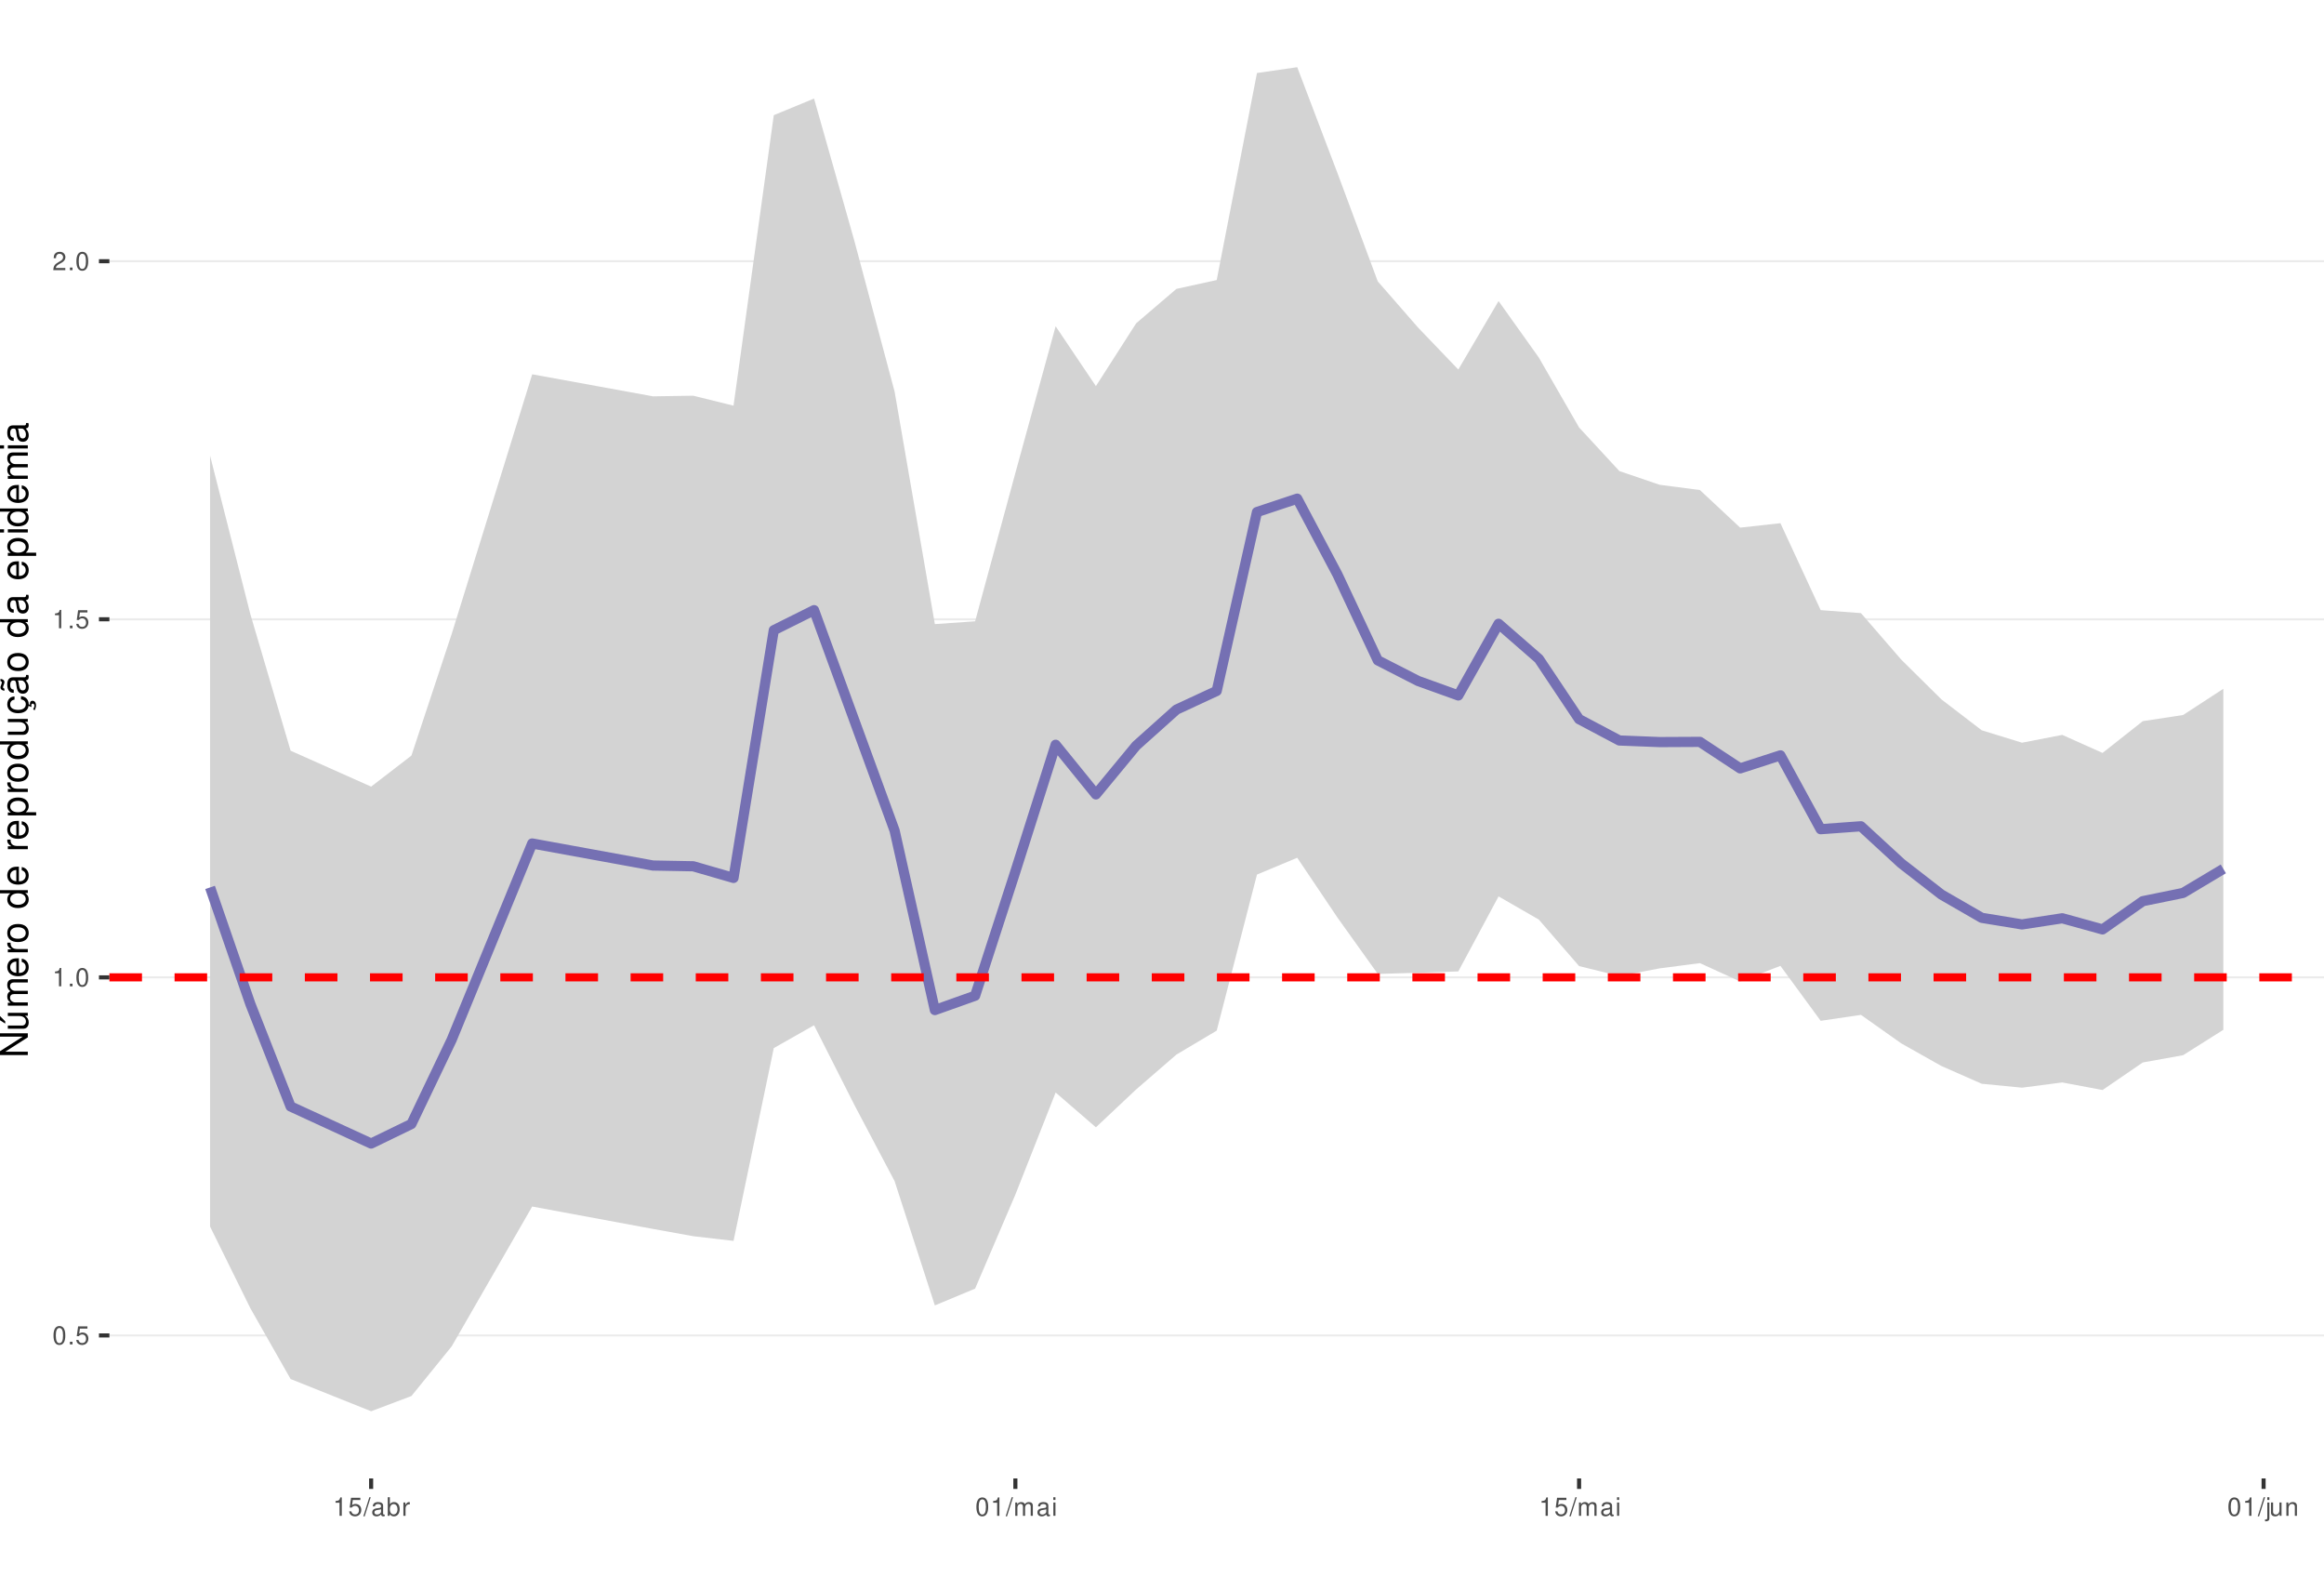
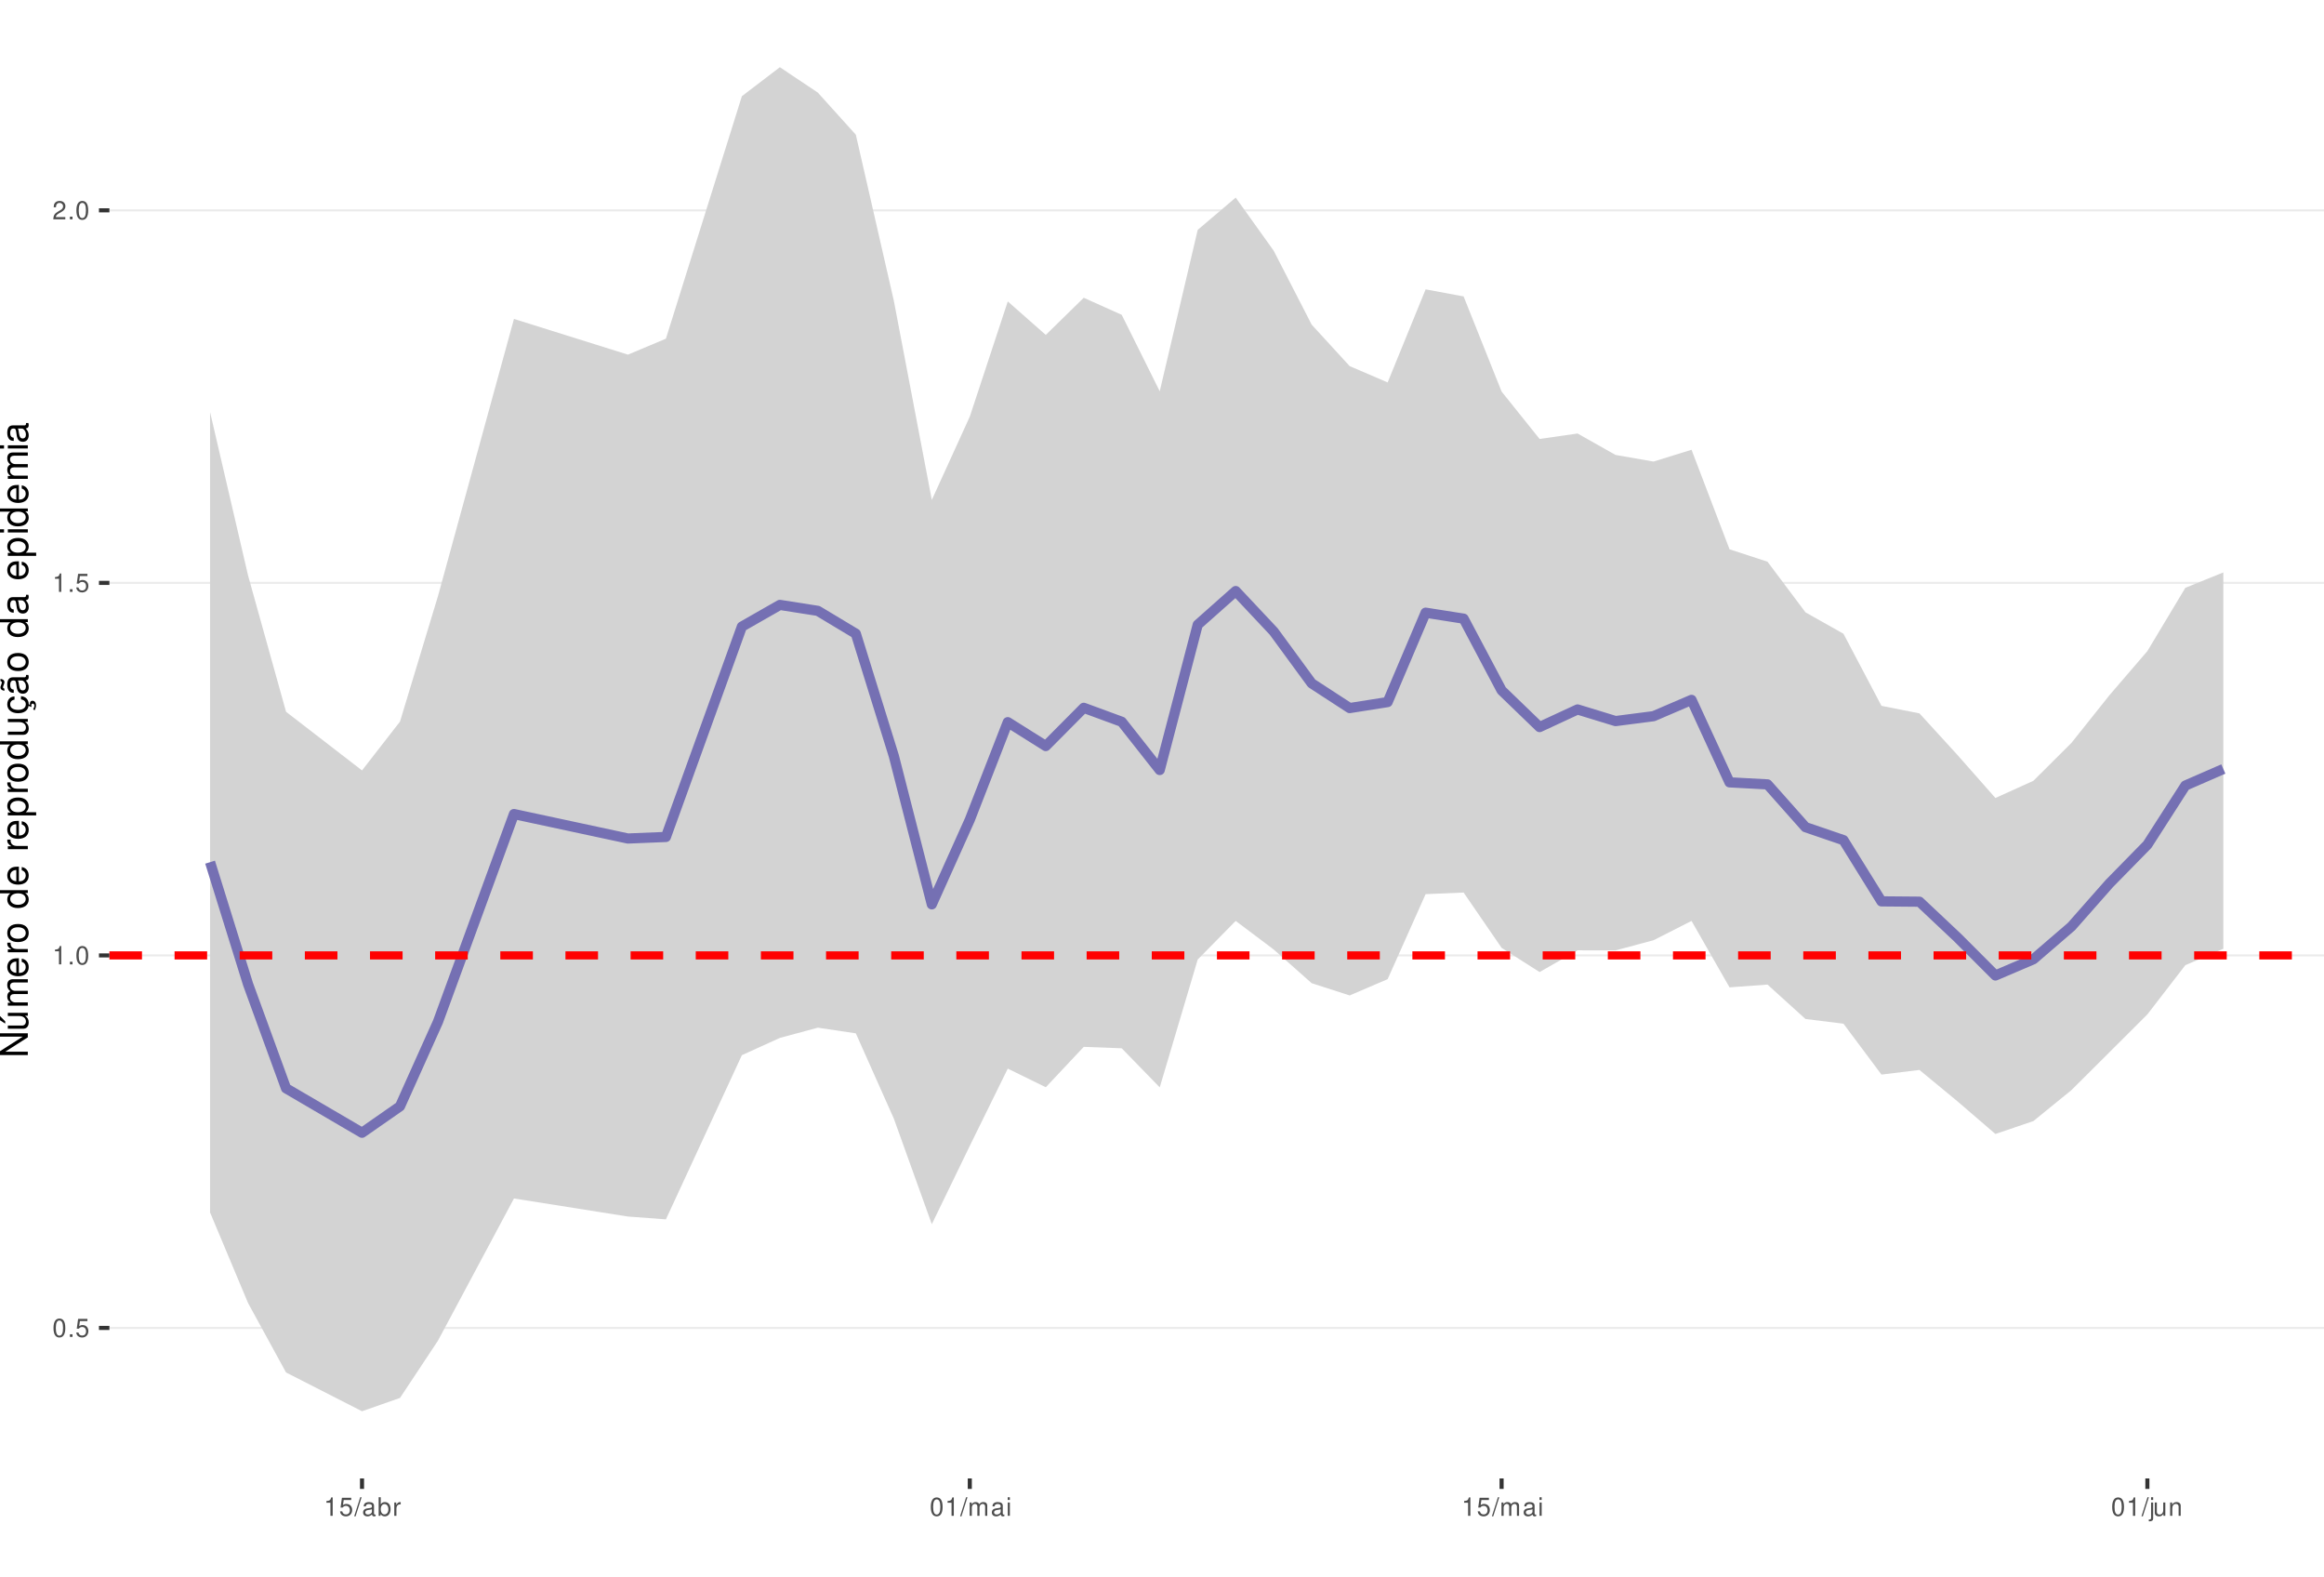
<svg xmlns="http://www.w3.org/2000/svg" xmlns:xlink="http://www.w3.org/1999/xlink" width="609pt" height="413pt" viewBox="0 0 609 413" version="1.1">
  <defs>
    <g>
      <symbol overflow="visible" id="glyph0-0">
        <path style="stroke:none;" d="" />
      </symbol>
      <symbol overflow="visible" id="glyph0-1">
        <path style="stroke:none;" d="M 1.828 -4.812 C 1.391 -4.812 0.984 -4.609 0.75 -4.281 C 0.438 -3.859 0.281 -3.219 0.281 -2.328 C 0.281 -0.703 0.812 0.156 1.828 0.156 C 2.828 0.156 3.375 -0.703 3.375 -2.297 C 3.375 -3.219 3.234 -3.844 2.922 -4.281 C 2.672 -4.625 2.281 -4.812 1.828 -4.812 Z M 1.828 -4.297 C 2.469 -4.297 2.781 -3.641 2.781 -2.344 C 2.781 -0.969 2.469 -0.328 1.812 -0.328 C 1.203 -0.328 0.891 -1 0.891 -2.328 C 0.891 -3.641 1.203 -4.297 1.828 -4.297 Z M 1.828 -4.297 " />
      </symbol>
      <symbol overflow="visible" id="glyph0-2">
        <path style="stroke:none;" d="M 1.266 -0.688 L 0.578 -0.688 L 0.578 0 L 1.266 0 Z M 1.266 -0.688 " />
      </symbol>
      <symbol overflow="visible" id="glyph0-3">
        <path style="stroke:none;" d="M 3.172 -4.719 L 0.734 -4.719 L 0.375 -2.156 L 0.922 -2.156 C 1.188 -2.469 1.422 -2.594 1.797 -2.594 C 2.422 -2.594 2.812 -2.156 2.812 -1.453 C 2.812 -0.781 2.422 -0.359 1.781 -0.359 C 1.266 -0.359 0.953 -0.625 0.812 -1.156 L 0.234 -1.156 C 0.312 -0.766 0.375 -0.578 0.516 -0.406 C 0.781 -0.047 1.266 0.156 1.797 0.156 C 2.75 0.156 3.422 -0.547 3.422 -1.531 C 3.422 -2.469 2.797 -3.109 1.891 -3.109 C 1.562 -3.109 1.297 -3.016 1.016 -2.828 L 1.203 -4.141 L 3.172 -4.141 Z M 3.172 -4.719 " />
      </symbol>
      <symbol overflow="visible" id="glyph0-4">
        <path style="stroke:none;" d="M 1.719 -3.422 L 1.719 0 L 2.312 0 L 2.312 -4.812 L 1.922 -4.812 C 1.719 -4.078 1.578 -3.969 0.672 -3.859 L 0.672 -3.422 Z M 1.719 -3.422 " />
      </symbol>
      <symbol overflow="visible" id="glyph0-5">
        <path style="stroke:none;" d="M 3.375 -0.578 L 0.891 -0.578 C 0.938 -0.984 1.156 -1.234 1.734 -1.578 L 2.406 -1.953 C 3.062 -2.328 3.406 -2.812 3.406 -3.406 C 3.406 -3.812 3.234 -4.188 2.969 -4.438 C 2.688 -4.688 2.344 -4.812 1.891 -4.812 C 1.297 -4.812 0.844 -4.594 0.578 -4.188 C 0.422 -3.938 0.344 -3.641 0.328 -3.141 L 0.922 -3.141 C 0.938 -3.469 0.984 -3.672 1.062 -3.828 C 1.219 -4.125 1.516 -4.297 1.875 -4.297 C 2.406 -4.297 2.797 -3.906 2.797 -3.391 C 2.797 -3.016 2.578 -2.672 2.156 -2.438 L 1.547 -2.078 C 0.562 -1.516 0.281 -1.062 0.219 0 L 3.375 0 Z M 3.375 -0.578 " />
      </symbol>
      <symbol overflow="visible" id="glyph0-6">
        <path style="stroke:none;" d="M 1.531 -4.859 L -0.047 0.141 L 0.312 0.141 L 1.891 -4.859 Z M 1.531 -4.859 " />
      </symbol>
      <symbol overflow="visible" id="glyph0-7">
        <path style="stroke:none;" d="M 3.562 -0.328 C 3.5 -0.312 3.469 -0.312 3.438 -0.312 C 3.25 -0.312 3.141 -0.406 3.141 -0.578 L 3.141 -2.641 C 3.141 -3.25 2.688 -3.594 1.828 -3.594 C 1.312 -3.594 0.906 -3.438 0.672 -3.188 C 0.516 -3 0.453 -2.797 0.438 -2.453 L 0.984 -2.453 C 1.031 -2.875 1.297 -3.078 1.812 -3.078 C 2.312 -3.078 2.594 -2.891 2.594 -2.562 L 2.594 -2.406 C 2.578 -2.172 2.469 -2.078 2.016 -2.031 C 1.219 -1.922 1.109 -1.891 0.891 -1.812 C 0.484 -1.641 0.281 -1.328 0.281 -0.875 C 0.281 -0.25 0.719 0.156 1.422 0.156 C 1.859 0.156 2.219 0 2.609 -0.359 C 2.656 0 2.828 0.156 3.188 0.156 C 3.297 0.156 3.375 0.141 3.562 0.094 Z M 2.594 -1.094 C 2.594 -0.906 2.531 -0.797 2.375 -0.641 C 2.141 -0.438 1.875 -0.328 1.547 -0.328 C 1.109 -0.328 0.859 -0.547 0.859 -0.891 C 0.859 -1.266 1.094 -1.438 1.703 -1.531 C 2.297 -1.609 2.406 -1.641 2.594 -1.719 Z M 2.594 -1.094 " />
      </symbol>
      <symbol overflow="visible" id="glyph0-8">
        <path style="stroke:none;" d="M 0.359 -4.859 L 0.359 0 L 0.859 0 L 0.859 -0.453 C 1.125 -0.047 1.484 0.156 1.969 0.156 C 2.875 0.156 3.484 -0.594 3.484 -1.75 C 3.484 -2.891 2.922 -3.594 1.984 -3.594 C 1.516 -3.594 1.172 -3.406 0.906 -3.016 L 0.906 -4.859 Z M 1.891 -3.062 C 2.5 -3.062 2.906 -2.531 2.906 -1.703 C 2.906 -0.906 2.484 -0.359 1.891 -0.359 C 1.297 -0.359 0.906 -0.906 0.906 -1.719 C 0.906 -2.531 1.297 -3.062 1.891 -3.062 Z M 1.891 -3.062 " />
      </symbol>
      <symbol overflow="visible" id="glyph0-9">
        <path style="stroke:none;" d="M 0.453 -3.484 L 0.453 0 L 1.016 0 L 1.016 -1.812 C 1.031 -2.656 1.375 -3.016 2.141 -3 L 2.141 -3.562 C 2.047 -3.578 1.984 -3.594 1.922 -3.594 C 1.562 -3.594 1.297 -3.375 0.969 -2.859 L 0.969 -3.484 Z M 0.453 -3.484 " />
      </symbol>
      <symbol overflow="visible" id="glyph0-10">
        <path style="stroke:none;" d="M 0.469 -3.484 L 0.469 0 L 1.031 0 L 1.031 -2.188 C 1.031 -2.703 1.391 -3.109 1.844 -3.109 C 2.25 -3.109 2.484 -2.844 2.484 -2.406 L 2.484 0 L 3.047 0 L 3.047 -2.188 C 3.047 -2.703 3.422 -3.109 3.875 -3.109 C 4.266 -3.109 4.516 -2.844 4.516 -2.406 L 4.516 0 L 5.078 0 L 5.078 -2.609 C 5.078 -3.234 4.719 -3.594 4.062 -3.594 C 3.594 -3.594 3.312 -3.453 2.984 -3.062 C 2.781 -3.422 2.5 -3.594 2.047 -3.594 C 1.578 -3.594 1.266 -3.422 0.984 -3 L 0.984 -3.484 Z M 0.469 -3.484 " />
      </symbol>
      <symbol overflow="visible" id="glyph0-11">
        <path style="stroke:none;" d="M 1 -3.484 L 0.453 -3.484 L 0.453 0 L 1 0 Z M 1 -4.859 L 0.438 -4.859 L 0.438 -4.156 L 1 -4.156 Z M 1 -4.859 " />
      </symbol>
      <symbol overflow="visible" id="glyph0-12">
        <path style="stroke:none;" d="M 0.469 -3.484 L 0.469 0.5 C 0.469 0.859 0.359 0.969 0.016 0.969 C -0.031 0.969 -0.047 0.969 -0.125 0.953 L -0.125 1.438 C -0.047 1.438 -0.016 1.453 0.062 1.453 C 0.688 1.453 1.016 1.203 1.016 0.719 L 1.016 -3.484 Z M 1.016 -4.859 L 0.469 -4.859 L 0.469 -4.156 L 1.016 -4.156 Z M 1.016 -4.859 " />
      </symbol>
      <symbol overflow="visible" id="glyph0-13">
        <path style="stroke:none;" d="M 3.203 0 L 3.203 -3.484 L 2.656 -3.484 L 2.656 -1.516 C 2.656 -0.797 2.281 -0.328 1.703 -0.328 C 1.266 -0.328 0.984 -0.594 0.984 -1.016 L 0.984 -3.484 L 0.438 -3.484 L 0.438 -0.797 C 0.438 -0.219 0.859 0.156 1.547 0.156 C 2.062 0.156 2.391 -0.031 2.703 -0.484 L 2.703 0 Z M 3.203 0 " />
      </symbol>
      <symbol overflow="visible" id="glyph0-14">
        <path style="stroke:none;" d="M 0.469 -3.484 L 0.469 0 L 1.031 0 L 1.031 -1.922 C 1.031 -2.641 1.391 -3.109 1.969 -3.109 C 2.406 -3.109 2.688 -2.828 2.688 -2.422 L 2.688 0 L 3.234 0 L 3.234 -2.641 C 3.234 -3.219 2.812 -3.594 2.141 -3.594 C 1.625 -3.594 1.281 -3.391 0.984 -2.906 L 0.984 -3.484 Z M 0.469 -3.484 " />
      </symbol>
      <symbol overflow="visible" id="glyph1-0">
        <path style="stroke:none;" d="" />
      </symbol>
      <symbol overflow="visible" id="glyph1-1">
        <path style="stroke:none;" d="M -7.297 -6.453 L -7.297 -5.578 L -1.328 -5.578 L -7.297 -1.766 L -7.297 -0.766 L 0 -0.766 L 0 -1.641 L -5.906 -1.641 L 0 -5.406 L 0 -6.453 Z M -7.297 -6.453 " />
      </symbol>
      <symbol overflow="visible" id="glyph1-2">
        <path style="stroke:none;" d="M 0 -4.812 L -5.234 -4.812 L -5.234 -3.984 L -2.266 -3.984 C -1.203 -3.984 -0.5 -3.438 -0.5 -2.562 C -0.5 -1.906 -0.906 -1.484 -1.531 -1.484 L -5.234 -1.484 L -5.234 -0.656 L -1.203 -0.656 C -0.328 -0.656 0.234 -1.297 0.234 -2.312 C 0.234 -3.094 -0.047 -3.578 -0.734 -4.062 L 0 -4.062 Z M -7.406 -2.953 L -5.922 -2 L -5.922 -2.594 L -7.406 -4.094 Z M -7.406 -2.953 " />
      </symbol>
      <symbol overflow="visible" id="glyph1-3">
        <path style="stroke:none;" d="M -5.234 -0.703 L 0 -0.703 L 0 -1.547 L -3.297 -1.547 C -4.047 -1.547 -4.656 -2.094 -4.656 -2.766 C -4.656 -3.391 -4.281 -3.734 -3.609 -3.734 L 0 -3.734 L 0 -4.578 L -3.297 -4.578 C -4.047 -4.578 -4.656 -5.125 -4.656 -5.812 C -4.656 -6.422 -4.266 -6.781 -3.609 -6.781 L 0 -6.781 L 0 -7.625 L -3.938 -7.625 C -4.875 -7.625 -5.391 -7.078 -5.391 -6.094 C -5.391 -5.406 -5.188 -4.984 -4.594 -4.484 C -5.156 -4.188 -5.391 -3.766 -5.391 -3.078 C -5.391 -2.375 -5.125 -1.906 -4.5 -1.469 L -5.234 -1.469 Z M -5.234 -0.703 " />
      </symbol>
      <symbol overflow="visible" id="glyph1-4">
        <path style="stroke:none;" d="M -2.344 -5.125 C -3.141 -5.125 -3.625 -5.062 -4.016 -4.922 C -4.875 -4.578 -5.391 -3.781 -5.391 -2.797 C -5.391 -1.344 -4.281 -0.406 -2.547 -0.406 C -0.812 -0.406 0.234 -1.297 0.234 -2.781 C 0.234 -3.984 -0.453 -4.812 -1.594 -5.016 L -1.594 -4.188 C -0.906 -3.953 -0.547 -3.484 -0.547 -2.812 C -0.547 -2.281 -0.781 -1.828 -1.219 -1.547 C -1.516 -1.344 -1.812 -1.281 -2.344 -1.266 Z M -3.016 -1.297 C -3.984 -1.359 -4.625 -1.953 -4.625 -2.797 C -4.625 -3.641 -3.953 -4.234 -3.016 -4.234 Z M -3.016 -1.297 " />
      </symbol>
      <symbol overflow="visible" id="glyph1-5">
        <path style="stroke:none;" d="M -5.234 -0.688 L 0 -0.688 L 0 -1.531 L -2.719 -1.531 C -3.984 -1.547 -4.547 -2.062 -4.516 -3.203 L -5.359 -3.203 C -5.375 -3.062 -5.391 -2.984 -5.391 -2.891 C -5.391 -2.344 -5.062 -1.938 -4.297 -1.453 L -5.234 -1.453 Z M -5.234 -0.688 " />
      </symbol>
      <symbol overflow="visible" id="glyph1-6">
        <path style="stroke:none;" d="M -5.391 -2.719 C -5.391 -1.234 -4.344 -0.359 -2.578 -0.359 C -0.812 -0.359 0.234 -1.234 0.234 -2.734 C 0.234 -4.203 -0.812 -5.094 -2.547 -5.094 C -4.359 -5.094 -5.391 -4.234 -5.391 -2.719 Z M -4.625 -2.734 C -4.625 -3.672 -3.844 -4.234 -2.547 -4.234 C -1.312 -4.234 -0.547 -3.656 -0.547 -2.734 C -0.547 -1.797 -1.312 -1.234 -2.578 -1.234 C -3.844 -1.234 -4.625 -1.797 -4.625 -2.734 Z M -4.625 -2.734 " />
      </symbol>
      <symbol overflow="visible" id="glyph1-7">
        <path style="stroke:none;" d="" />
      </symbol>
      <symbol overflow="visible" id="glyph1-8">
        <path style="stroke:none;" d="M -7.297 -4.953 L -7.297 -4.125 L -4.578 -4.125 C -5.109 -3.766 -5.391 -3.203 -5.391 -2.516 C -5.391 -1.156 -4.297 -0.266 -2.625 -0.266 C -0.859 -0.266 0.234 -1.125 0.234 -2.547 C 0.234 -3.266 -0.047 -3.766 -0.688 -4.203 L 0 -4.203 L 0 -4.953 Z M -4.609 -2.656 C -4.609 -3.547 -3.812 -4.125 -2.562 -4.125 C -1.344 -4.125 -0.547 -3.547 -0.547 -2.656 C -0.547 -1.734 -1.359 -1.125 -2.578 -1.125 C -3.797 -1.125 -4.609 -1.734 -4.609 -2.656 Z M -4.609 -2.656 " />
      </symbol>
      <symbol overflow="visible" id="glyph1-9">
        <path style="stroke:none;" d="M 2.188 -0.547 L 2.188 -1.375 L -0.547 -1.375 C -0.016 -1.812 0.234 -2.312 0.234 -2.984 C 0.234 -4.344 -0.859 -5.234 -2.531 -5.234 C -4.297 -5.234 -5.391 -4.375 -5.391 -2.984 C -5.391 -2.266 -5.062 -1.703 -4.453 -1.312 L -5.234 -1.312 L -5.234 -0.547 Z M -4.609 -2.844 C -4.609 -3.766 -3.797 -4.359 -2.547 -4.359 C -1.359 -4.359 -0.547 -3.75 -0.547 -2.844 C -0.547 -1.953 -1.344 -1.375 -2.578 -1.375 C -3.812 -1.375 -4.609 -1.953 -4.609 -2.844 Z M -4.609 -2.844 " />
      </symbol>
      <symbol overflow="visible" id="glyph1-10">
        <path style="stroke:none;" d="M 0 -4.812 L -5.234 -4.812 L -5.234 -3.984 L -2.266 -3.984 C -1.203 -3.984 -0.5 -3.438 -0.5 -2.562 C -0.5 -1.906 -0.906 -1.484 -1.531 -1.484 L -5.234 -1.484 L -5.234 -0.656 L -1.203 -0.656 C -0.328 -0.656 0.234 -1.297 0.234 -2.312 C 0.234 -3.094 -0.047 -3.578 -0.734 -4.062 L 0 -4.062 Z M 0 -4.812 " />
      </symbol>
      <symbol overflow="visible" id="glyph1-11">
        <path style="stroke:none;" d="M 0.234 -2.641 C 0.234 -3.875 -0.547 -4.703 -1.797 -4.766 L -1.797 -3.938 C -0.953 -3.797 -0.531 -3.359 -0.531 -2.656 C -0.531 -1.734 -1.281 -1.188 -2.516 -1.188 C -3.844 -1.188 -4.625 -1.719 -4.625 -2.625 C -4.625 -3.328 -4.203 -3.766 -3.484 -3.875 L -3.484 -4.703 C -3.984 -4.672 -4.312 -4.562 -4.609 -4.359 C -5.094 -4 -5.391 -3.375 -5.391 -2.641 C -5.391 -1.219 -4.266 -0.312 -2.531 -0.312 C -1.469 -0.312 -0.625 -0.672 -0.156 -1.312 C 0.047 -1.594 0.125 -1.812 0.203 -2.25 L 0.922 -1.938 L 0.984 -2.062 C 0.938 -2.188 0.906 -2.25 0.906 -2.375 C 0.906 -2.656 1.047 -2.828 1.281 -2.828 C 1.547 -2.828 1.734 -2.594 1.734 -2.297 C 1.734 -2.031 1.672 -1.844 1.438 -1.406 L 1.406 -1.312 L 1.812 -1.094 C 2.078 -1.75 2.141 -1.953 2.141 -2.344 C 2.141 -3.109 1.781 -3.578 1.203 -3.578 C 0.781 -3.578 0.547 -3.297 0.547 -2.797 C 0.547 -2.703 0.547 -2.641 0.562 -2.516 Z M 0.234 -2.641 " />
      </symbol>
      <symbol overflow="visible" id="glyph1-12">
        <path style="stroke:none;" d="M -0.484 -5.344 C -0.469 -5.266 -0.469 -5.219 -0.469 -5.172 C -0.469 -4.875 -0.625 -4.719 -0.875 -4.719 L -3.953 -4.719 C -4.891 -4.719 -5.391 -4.047 -5.391 -2.75 C -5.391 -1.984 -5.172 -1.375 -4.781 -1.016 C -4.516 -0.766 -4.203 -0.672 -3.688 -0.656 L -3.688 -1.484 C -4.328 -1.562 -4.625 -1.938 -4.625 -2.719 C -4.625 -3.484 -4.344 -3.891 -3.844 -3.891 L -3.625 -3.891 C -3.266 -3.875 -3.125 -3.703 -3.047 -3.016 C -2.891 -1.844 -2.844 -1.656 -2.719 -1.344 C -2.453 -0.734 -2 -0.422 -1.312 -0.422 C -0.375 -0.422 0.234 -1.078 0.234 -2.141 C 0.234 -2.797 0 -3.328 -0.547 -3.922 C 0 -3.984 0.234 -4.234 0.234 -4.781 C 0.234 -4.953 0.203 -5.062 0.141 -5.344 Z M -1.656 -3.891 C -1.375 -3.891 -1.203 -3.812 -0.969 -3.562 C -0.656 -3.219 -0.5 -2.812 -0.5 -2.312 C -0.5 -1.672 -0.812 -1.297 -1.344 -1.297 C -1.891 -1.297 -2.172 -1.656 -2.297 -2.547 C -2.422 -3.438 -2.453 -3.609 -2.594 -3.891 Z M -7.172 -3.75 C -6.922 -3.672 -6.812 -3.547 -6.812 -3.375 C -6.812 -3.25 -6.875 -2.984 -6.984 -2.734 C -7.156 -2.312 -7.172 -2.25 -7.172 -2.047 C -7.172 -1.594 -6.797 -1.297 -6.141 -1.188 L -6.141 -1.766 C -6.375 -1.812 -6.5 -1.938 -6.5 -2.094 C -6.5 -2.203 -6.469 -2.344 -6.375 -2.578 C -6.156 -3.156 -6.125 -3.234 -6.125 -3.438 C -6.125 -3.922 -6.484 -4.219 -7.172 -4.312 Z M -7.172 -3.75 " />
      </symbol>
      <symbol overflow="visible" id="glyph1-13">
        <path style="stroke:none;" d="M -0.484 -5.344 C -0.469 -5.266 -0.469 -5.219 -0.469 -5.172 C -0.469 -4.875 -0.625 -4.719 -0.875 -4.719 L -3.953 -4.719 C -4.891 -4.719 -5.391 -4.047 -5.391 -2.75 C -5.391 -1.984 -5.172 -1.375 -4.781 -1.016 C -4.516 -0.766 -4.203 -0.672 -3.688 -0.656 L -3.688 -1.484 C -4.328 -1.562 -4.625 -1.938 -4.625 -2.719 C -4.625 -3.484 -4.344 -3.891 -3.844 -3.891 L -3.625 -3.891 C -3.266 -3.875 -3.125 -3.703 -3.047 -3.016 C -2.891 -1.844 -2.844 -1.656 -2.719 -1.344 C -2.453 -0.734 -2 -0.422 -1.312 -0.422 C -0.375 -0.422 0.234 -1.078 0.234 -2.141 C 0.234 -2.797 0 -3.328 -0.547 -3.922 C 0 -3.984 0.234 -4.234 0.234 -4.781 C 0.234 -4.953 0.203 -5.062 0.141 -5.344 Z M -1.656 -3.891 C -1.375 -3.891 -1.203 -3.812 -0.969 -3.562 C -0.656 -3.219 -0.5 -2.812 -0.5 -2.312 C -0.5 -1.672 -0.812 -1.297 -1.344 -1.297 C -1.891 -1.297 -2.172 -1.656 -2.297 -2.547 C -2.422 -3.438 -2.453 -3.609 -2.594 -3.891 Z M -1.656 -3.891 " />
      </symbol>
      <symbol overflow="visible" id="glyph1-14">
        <path style="stroke:none;" d="M -5.234 -1.5 L -5.234 -0.672 L 0 -0.672 L 0 -1.5 Z M -7.297 -1.5 L -7.297 -0.656 L -6.234 -0.656 L -6.234 -1.5 Z M -7.297 -1.5 " />
      </symbol>
    </g>
    <clipPath id="clip1">
      <path d="M 28.672 0 L 609 0 L 609 387.328 L 28.672 387.328 Z M 28.672 0 " />
    </clipPath>
    <clipPath id="clip2">
-       <path d="M 28.672 349 L 609 349 L 609 351 L 28.672 351 Z M 28.672 349 " />
+       <path d="M 28.672 347 L 609 347 L 609 349 L 28.672 349 Z M 28.672 347 " />
    </clipPath>
    <clipPath id="clip3">
-       <path d="M 28.672 255 L 609 255 L 609 257 L 28.672 257 Z M 28.672 255 " />
+       <path d="M 28.672 250 L 609 250 L 609 251 L 28.672 251 Z M 28.672 250 " />
    </clipPath>
    <clipPath id="clip4">
-       <path d="M 28.672 161 L 609 161 L 609 163 L 28.672 163 Z M 28.672 161 " />
+       <path d="M 28.672 152 L 609 152 L 609 153 L 28.672 153 Z M 28.672 152 " />
    </clipPath>
    <clipPath id="clip5">
-       <path d="M 28.672 68 L 609 68 L 609 69 L 28.672 69 Z M 28.672 68 " />
+       <path d="M 28.672 54 L 609 54 L 609 56 L 28.672 56 Z M 28.672 54 " />
    </clipPath>
    <clipPath id="clip6">
-       <path d="M 28.672 254 L 609 254 L 609 258 L 28.672 258 Z M 28.672 254 " />
+       <path d="M 28.672 249 L 609 249 L 609 252 L 28.672 252 Z M 28.672 249 " />
    </clipPath>
  </defs>
  <g id="surface11">
    <rect x="0" y="0" width="609" height="413" style="fill:rgb(100%,100%,100%);fill-opacity:1;stroke:none;" />
    <rect x="0" y="0" width="609" height="413" style="fill:rgb(100%,100%,100%);fill-opacity:1;stroke:none;" />
    <path style="fill:none;stroke-width:1.067;stroke-linecap:round;stroke-linejoin:round;stroke:rgb(100%,100%,100%);stroke-opacity:1;stroke-miterlimit:10;" d="M 0 413 L 609 413 L 609 0 L 0 0 Z M 0 413 " />
    <g clip-path="url(#clip1)" clip-rule="nonzero">
      <path style=" stroke:none;fill-rule:nonzero;fill:rgb(100%,100%,100%);fill-opacity:1;" d="M 28.672 387.328 L 609 387.328 L 609 0 L 28.672 0 Z M 28.672 387.328 " />
    </g>
    <g clip-path="url(#clip2)" clip-rule="nonzero">
-       <path style="fill:none;stroke-width:0.533;stroke-linecap:butt;stroke-linejoin:round;stroke:rgb(92.157%,92.157%,92.157%);stroke-opacity:1;stroke-miterlimit:10;" d="M 28.672 349.859 L 609 349.859 " />
+       <path style="fill:none;stroke-width:0.533;stroke-linecap:butt;stroke-linejoin:round;stroke:rgb(92.157%,92.157%,92.157%);stroke-opacity:1;stroke-miterlimit:10;" d="M 28.672 347.898 L 609 347.898 " />
    </g>
    <g clip-path="url(#clip3)" clip-rule="nonzero">
-       <path style="fill:none;stroke-width:0.533;stroke-linecap:butt;stroke-linejoin:round;stroke:rgb(92.157%,92.157%,92.157%);stroke-opacity:1;stroke-miterlimit:10;" d="M 28.672 256.051 L 609 256.051 " />
+       <path style="fill:none;stroke-width:0.533;stroke-linecap:butt;stroke-linejoin:round;stroke:rgb(92.157%,92.157%,92.157%);stroke-opacity:1;stroke-miterlimit:10;" d="M 28.672 250.301 L 609 250.301 " />
    </g>
    <g clip-path="url(#clip4)" clip-rule="nonzero">
-       <path style="fill:none;stroke-width:0.533;stroke-linecap:butt;stroke-linejoin:round;stroke:rgb(92.157%,92.157%,92.157%);stroke-opacity:1;stroke-miterlimit:10;" d="M 28.672 162.242 L 609 162.242 " />
+       <path style="fill:none;stroke-width:0.533;stroke-linecap:butt;stroke-linejoin:round;stroke:rgb(92.157%,92.157%,92.157%);stroke-opacity:1;stroke-miterlimit:10;" d="M 28.672 152.703 L 609 152.703 " />
    </g>
    <g clip-path="url(#clip5)" clip-rule="nonzero">
-       <path style="fill:none;stroke-width:0.533;stroke-linecap:butt;stroke-linejoin:round;stroke:rgb(92.157%,92.157%,92.157%);stroke-opacity:1;stroke-miterlimit:10;" d="M 28.672 68.434 L 609 68.434 " />
-     </g>
-     <path style=" stroke:none;fill-rule:nonzero;fill:rgb(82.745%,82.745%,82.745%);fill-opacity:1;" d="M 55.051 119.391 L 65.602 160.887 L 76.152 196.668 L 97.254 206.082 L 107.809 197.953 L 118.359 166.109 L 139.461 98.059 L 171.117 103.832 L 181.668 103.668 L 192.219 106.281 L 202.77 30.172 L 213.32 25.824 L 223.871 63.055 L 234.426 102.578 L 244.977 163.504 L 255.527 162.766 L 266.078 123.91 L 276.629 85.477 L 287.18 101.152 L 297.734 84.691 L 308.285 75.68 L 318.836 73.367 L 329.387 19.129 L 339.938 17.605 L 350.488 45.367 L 361.043 73.715 L 371.594 85.805 L 382.145 96.809 L 392.695 78.871 L 403.246 93.672 L 413.797 111.992 L 424.352 123.41 L 434.902 127.004 L 445.453 128.379 L 456.004 138.23 L 466.555 137.066 L 477.105 159.844 L 487.66 160.625 L 498.211 172.801 L 508.762 183.238 L 519.312 191.324 L 529.863 194.574 L 540.414 192.531 L 550.969 197.254 L 561.52 188.926 L 572.07 187.32 L 582.621 180.453 L 582.621 269.789 L 572.07 276.445 L 561.52 278.344 L 550.969 285.566 L 540.414 283.582 L 529.863 284.953 L 519.312 283.926 L 508.762 279.285 L 498.211 273.34 L 487.66 265.879 L 477.105 267.434 L 466.555 253.039 L 456.004 257.129 L 445.453 252.32 L 434.902 253.699 L 424.352 255.699 L 413.797 253.098 L 403.246 240.914 L 392.695 234.84 L 382.145 254.492 L 371.594 254.848 L 361.043 255.152 L 350.488 240.398 L 339.938 224.715 L 329.387 229.121 L 318.836 270.004 L 308.285 276.277 L 297.734 285.406 L 287.18 295.336 L 276.629 286.223 L 266.078 312.961 L 255.527 337.594 L 244.977 341.996 L 234.426 309.43 L 223.871 289.434 L 213.32 268.598 L 202.77 274.582 L 192.219 325.09 L 181.668 323.863 L 171.117 321.957 L 139.461 316.09 L 118.359 352.73 L 107.809 365.738 L 97.254 369.723 L 76.152 361.281 L 65.602 342.727 L 55.051 321.34 Z M 55.051 119.391 " />
-     <path style="fill:none;stroke-width:2.667;stroke-linecap:butt;stroke-linejoin:round;stroke:rgb(45.882%,43.922%,70.196%);stroke-opacity:1;stroke-miterlimit:10;" d="M 55.051 232.488 L 65.602 263.016 L 76.152 289.871 L 97.254 299.59 L 107.809 294.465 L 118.359 272.398 L 139.461 220.977 L 171.117 226.754 L 181.668 226.949 L 192.219 230 L 202.77 165.109 L 213.32 159.852 L 223.871 188.723 L 234.426 217.59 L 244.977 264.617 L 255.527 260.863 L 266.078 228.32 L 276.629 195.113 L 287.18 208.121 L 297.734 195.348 L 308.285 185.906 L 318.836 181.008 L 329.387 134.148 L 339.938 130.637 L 350.488 150.539 L 361.043 172.996 L 371.594 178.395 L 382.145 182.195 L 392.695 163.414 L 403.246 172.609 L 413.797 188.406 L 424.352 193.996 L 434.902 194.41 L 445.453 194.359 L 456.004 201.305 L 466.555 197.891 L 477.105 217.234 L 487.66 216.469 L 498.211 226.18 L 508.762 234.367 L 519.312 240.453 L 529.863 242.184 L 540.414 240.57 L 550.969 243.488 L 561.52 236.09 L 572.07 233.934 L 582.621 227.633 " />
+       <path style="fill:none;stroke-width:0.533;stroke-linecap:butt;stroke-linejoin:round;stroke:rgb(92.157%,92.157%,92.157%);stroke-opacity:1;stroke-miterlimit:10;" d="M 28.672 55.105 L 609 55.105 " />
+     </g>
+     <path style=" stroke:none;fill-rule:nonzero;fill:rgb(82.745%,82.745%,82.745%);fill-opacity:1;" d="M 55.051 107.965 L 65.004 150.766 L 74.957 186.473 L 94.867 201.836 L 104.82 189.039 L 114.773 156.16 L 134.684 83.555 L 164.547 92.91 L 174.5 88.73 L 194.41 25.199 L 204.363 17.605 L 214.316 24.262 L 224.27 35.293 L 234.227 78.789 L 244.18 130.973 L 254.133 109.145 L 264.086 78.969 L 274.043 87.742 L 283.996 78.008 L 293.949 82.484 L 303.906 102.512 L 313.859 60.219 L 323.812 51.77 L 333.766 65.68 L 343.723 85.051 L 353.676 95.914 L 363.629 100.191 L 373.582 75.805 L 383.539 77.66 L 393.492 102.582 L 403.445 114.996 L 413.398 113.57 L 423.355 119.188 L 433.309 120.922 L 443.262 117.828 L 453.219 143.902 L 463.172 147.156 L 473.125 160.426 L 483.078 166.031 L 493.035 184.918 L 502.988 186.891 L 512.941 197.781 L 522.895 209.059 L 532.852 204.551 L 542.805 194.637 L 552.758 182.156 L 562.715 170.574 L 572.668 153.992 L 582.621 149.965 L 582.621 248.559 L 572.668 252.852 L 562.715 265.75 L 552.758 275.688 L 542.805 285.598 L 532.852 293.695 L 522.895 297.086 L 512.941 288.523 L 502.988 280.305 L 493.035 281.52 L 483.078 268.191 L 473.125 266.957 L 463.172 257.945 L 453.219 258.668 L 443.262 241.262 L 433.309 246.324 L 423.355 248.984 L 413.398 248.965 L 403.445 254.664 L 393.492 248.324 L 383.539 233.832 L 373.582 234.246 L 363.629 256.52 L 353.676 260.789 L 343.723 257.578 L 333.766 248.75 L 323.812 241.262 L 313.859 251.375 L 303.906 284.867 L 293.949 274.633 L 283.996 274.258 L 274.043 284.84 L 264.086 279.957 L 254.133 300.195 L 244.18 320.719 L 234.227 293.051 L 224.27 270.719 L 214.316 269.23 L 204.363 271.914 L 194.41 276.434 L 174.5 319.449 L 164.547 318.711 L 134.684 313.98 L 114.773 351.219 L 104.82 366.23 L 94.867 369.723 L 74.957 359.562 L 65.004 341.371 L 55.051 317.645 Z M 55.051 107.965 " />
+     <path style="fill:none;stroke-width:2.667;stroke-linecap:butt;stroke-linejoin:round;stroke:rgb(45.882%,43.922%,70.196%);stroke-opacity:1;stroke-miterlimit:10;" d="M 55.051 225.871 L 65.004 257.848 L 74.957 285.117 L 94.867 296.762 L 104.82 289.832 L 114.773 267.676 L 134.684 213.27 L 164.547 219.676 L 174.5 219.266 L 194.41 164.16 L 204.363 158.473 L 214.316 160.035 L 224.27 166.016 L 234.227 198.051 L 244.18 236.922 L 254.133 214.762 L 264.086 189.195 L 274.043 195.453 L 283.996 185.434 L 293.949 189.094 L 303.906 201.727 L 313.859 163.676 L 323.812 154.844 L 333.766 165.434 L 343.723 179.027 L 353.676 185.5 L 363.629 183.93 L 373.582 160.512 L 383.539 162.078 L 393.492 180.867 L 403.445 190.477 L 413.398 185.863 L 423.355 188.91 L 433.309 187.625 L 443.262 183.355 L 453.219 204.961 L 463.172 205.496 L 473.125 216.703 L 483.078 220.102 L 493.035 236.141 L 502.988 236.227 L 512.941 245.598 L 522.895 255.555 L 532.852 251.305 L 542.805 242.738 L 552.758 231.461 L 562.715 221.305 L 572.668 205.805 L 582.621 201.465 " />
    <g clip-path="url(#clip6)" clip-rule="nonzero">
-       <path style="fill:none;stroke-width:2.134;stroke-linecap:butt;stroke-linejoin:round;stroke:rgb(100%,0%,0%);stroke-opacity:1;stroke-dasharray:8.536,8.536;stroke-miterlimit:10;" d="M 28.672 256.051 L 609 256.051 " />
-     </g>
-     <g style="fill:rgb(30.196%,30.196%,30.196%);fill-opacity:1;">
-       <use xlink:href="#glyph0-1" x="13.738" y="352.207" />
-       <use xlink:href="#glyph0-2" x="17.738" y="352.207" />
-       <use xlink:href="#glyph0-3" x="19.738" y="352.207" />
-     </g>
-     <g style="fill:rgb(30.196%,30.196%,30.196%);fill-opacity:1;">
-       <use xlink:href="#glyph0-4" x="13.738" y="258.398" />
-       <use xlink:href="#glyph0-2" x="17.738" y="258.398" />
-       <use xlink:href="#glyph0-1" x="19.738" y="258.398" />
-     </g>
-     <g style="fill:rgb(30.196%,30.196%,30.196%);fill-opacity:1;">
-       <use xlink:href="#glyph0-4" x="13.738" y="164.59" />
-       <use xlink:href="#glyph0-2" x="17.738" y="164.59" />
-       <use xlink:href="#glyph0-3" x="19.738" y="164.59" />
-     </g>
-     <g style="fill:rgb(30.196%,30.196%,30.196%);fill-opacity:1;">
-       <use xlink:href="#glyph0-5" x="13.738" y="70.781" />
-       <use xlink:href="#glyph0-2" x="17.738" y="70.781" />
-       <use xlink:href="#glyph0-1" x="19.738" y="70.781" />
-     </g>
-     <path style="fill:none;stroke-width:1.067;stroke-linecap:butt;stroke-linejoin:round;stroke:rgb(20%,20%,20%);stroke-opacity:1;stroke-miterlimit:10;" d="M 25.93 349.859 L 28.672 349.859 " />
-     <path style="fill:none;stroke-width:1.067;stroke-linecap:butt;stroke-linejoin:round;stroke:rgb(20%,20%,20%);stroke-opacity:1;stroke-miterlimit:10;" d="M 25.93 256.051 L 28.672 256.051 " />
-     <path style="fill:none;stroke-width:1.067;stroke-linecap:butt;stroke-linejoin:round;stroke:rgb(20%,20%,20%);stroke-opacity:1;stroke-miterlimit:10;" d="M 25.93 162.242 L 28.672 162.242 " />
-     <path style="fill:none;stroke-width:1.067;stroke-linecap:butt;stroke-linejoin:round;stroke:rgb(20%,20%,20%);stroke-opacity:1;stroke-miterlimit:10;" d="M 25.93 68.434 L 28.672 68.434 " />
-     <path style="fill:none;stroke-width:1.067;stroke-linecap:butt;stroke-linejoin:round;stroke:rgb(20%,20%,20%);stroke-opacity:1;stroke-miterlimit:10;" d="M 97.254 390.07 L 97.254 387.328 " />
-     <path style="fill:none;stroke-width:1.067;stroke-linecap:butt;stroke-linejoin:round;stroke:rgb(20%,20%,20%);stroke-opacity:1;stroke-miterlimit:10;" d="M 266.078 390.07 L 266.078 387.328 " />
-     <path style="fill:none;stroke-width:1.067;stroke-linecap:butt;stroke-linejoin:round;stroke:rgb(20%,20%,20%);stroke-opacity:1;stroke-miterlimit:10;" d="M 413.797 390.07 L 413.797 387.328 " />
-     <path style="fill:none;stroke-width:1.067;stroke-linecap:butt;stroke-linejoin:round;stroke:rgb(20%,20%,20%);stroke-opacity:1;stroke-miterlimit:10;" d="M 593.172 390.07 L 593.172 387.328 " />
-     <g style="fill:rgb(30.196%,30.196%,30.196%);fill-opacity:1;">
-       <use xlink:href="#glyph0-4" x="87.254" y="397.109" />
-       <use xlink:href="#glyph0-3" x="91.254" y="397.109" />
-       <use xlink:href="#glyph0-6" x="95.254" y="397.109" />
-       <use xlink:href="#glyph0-7" x="97.254" y="397.109" />
-       <use xlink:href="#glyph0-8" x="101.254" y="397.109" />
-       <use xlink:href="#glyph0-9" x="105.254" y="397.109" />
-     </g>
-     <g style="fill:rgb(30.196%,30.196%,30.196%);fill-opacity:1;">
-       <use xlink:href="#glyph0-1" x="255.578" y="397.109" />
-       <use xlink:href="#glyph0-4" x="259.578" y="397.109" />
-       <use xlink:href="#glyph0-6" x="263.578" y="397.109" />
-       <use xlink:href="#glyph0-10" x="265.578" y="397.109" />
-       <use xlink:href="#glyph0-7" x="271.578" y="397.109" />
-       <use xlink:href="#glyph0-11" x="275.578" y="397.109" />
-     </g>
-     <g style="fill:rgb(30.196%,30.196%,30.196%);fill-opacity:1;">
-       <use xlink:href="#glyph0-4" x="403.297" y="397.109" />
-       <use xlink:href="#glyph0-3" x="407.297" y="397.109" />
-       <use xlink:href="#glyph0-6" x="411.297" y="397.109" />
-       <use xlink:href="#glyph0-10" x="413.297" y="397.109" />
-       <use xlink:href="#glyph0-7" x="419.297" y="397.109" />
-       <use xlink:href="#glyph0-11" x="423.297" y="397.109" />
-     </g>
-     <g style="fill:rgb(30.196%,30.196%,30.196%);fill-opacity:1;">
-       <use xlink:href="#glyph0-1" x="583.672" y="397.109" />
-       <use xlink:href="#glyph0-4" x="587.672" y="397.109" />
-       <use xlink:href="#glyph0-6" x="591.672" y="397.109" />
-       <use xlink:href="#glyph0-12" x="593.672" y="397.109" />
-       <use xlink:href="#glyph0-13" x="594.672" y="397.109" />
-       <use xlink:href="#glyph0-14" x="598.672" y="397.109" />
+       <path style="fill:none;stroke-width:2.134;stroke-linecap:butt;stroke-linejoin:round;stroke:rgb(100%,0%,0%);stroke-opacity:1;stroke-dasharray:8.536,8.536;stroke-miterlimit:10;" d="M 28.672 250.301 L 609 250.301 " />
+     </g>
+     <g style="fill:rgb(30.196%,30.196%,30.196%);fill-opacity:1;">
+       <use xlink:href="#glyph0-1" x="13.738" y="350.246" />
+       <use xlink:href="#glyph0-2" x="17.738" y="350.246" />
+       <use xlink:href="#glyph0-3" x="19.738" y="350.246" />
+     </g>
+     <g style="fill:rgb(30.196%,30.196%,30.196%);fill-opacity:1;">
+       <use xlink:href="#glyph0-4" x="13.738" y="252.648" />
+       <use xlink:href="#glyph0-2" x="17.738" y="252.648" />
+       <use xlink:href="#glyph0-1" x="19.738" y="252.648" />
+     </g>
+     <g style="fill:rgb(30.196%,30.196%,30.196%);fill-opacity:1;">
+       <use xlink:href="#glyph0-4" x="13.738" y="155.051" />
+       <use xlink:href="#glyph0-2" x="17.738" y="155.051" />
+       <use xlink:href="#glyph0-3" x="19.738" y="155.051" />
+     </g>
+     <g style="fill:rgb(30.196%,30.196%,30.196%);fill-opacity:1;">
+       <use xlink:href="#glyph0-5" x="13.738" y="57.453" />
+       <use xlink:href="#glyph0-2" x="17.738" y="57.453" />
+       <use xlink:href="#glyph0-1" x="19.738" y="57.453" />
+     </g>
+     <path style="fill:none;stroke-width:1.067;stroke-linecap:butt;stroke-linejoin:round;stroke:rgb(20%,20%,20%);stroke-opacity:1;stroke-miterlimit:10;" d="M 25.93 347.898 L 28.672 347.898 " />
+     <path style="fill:none;stroke-width:1.067;stroke-linecap:butt;stroke-linejoin:round;stroke:rgb(20%,20%,20%);stroke-opacity:1;stroke-miterlimit:10;" d="M 25.93 250.301 L 28.672 250.301 " />
+     <path style="fill:none;stroke-width:1.067;stroke-linecap:butt;stroke-linejoin:round;stroke:rgb(20%,20%,20%);stroke-opacity:1;stroke-miterlimit:10;" d="M 25.93 152.703 L 28.672 152.703 " />
+     <path style="fill:none;stroke-width:1.067;stroke-linecap:butt;stroke-linejoin:round;stroke:rgb(20%,20%,20%);stroke-opacity:1;stroke-miterlimit:10;" d="M 25.93 55.105 L 28.672 55.105 " />
+     <path style="fill:none;stroke-width:1.067;stroke-linecap:butt;stroke-linejoin:round;stroke:rgb(20%,20%,20%);stroke-opacity:1;stroke-miterlimit:10;" d="M 94.867 390.07 L 94.867 387.328 " />
+     <path style="fill:none;stroke-width:1.067;stroke-linecap:butt;stroke-linejoin:round;stroke:rgb(20%,20%,20%);stroke-opacity:1;stroke-miterlimit:10;" d="M 254.133 390.07 L 254.133 387.328 " />
+     <path style="fill:none;stroke-width:1.067;stroke-linecap:butt;stroke-linejoin:round;stroke:rgb(20%,20%,20%);stroke-opacity:1;stroke-miterlimit:10;" d="M 393.492 390.07 L 393.492 387.328 " />
+     <path style="fill:none;stroke-width:1.067;stroke-linecap:butt;stroke-linejoin:round;stroke:rgb(20%,20%,20%);stroke-opacity:1;stroke-miterlimit:10;" d="M 562.715 390.07 L 562.715 387.328 " />
+     <g style="fill:rgb(30.196%,30.196%,30.196%);fill-opacity:1;">
+       <use xlink:href="#glyph0-4" x="84.867" y="397.109" />
+       <use xlink:href="#glyph0-3" x="88.867" y="397.109" />
+       <use xlink:href="#glyph0-6" x="92.867" y="397.109" />
+       <use xlink:href="#glyph0-7" x="94.867" y="397.109" />
+       <use xlink:href="#glyph0-8" x="98.867" y="397.109" />
+       <use xlink:href="#glyph0-9" x="102.867" y="397.109" />
+     </g>
+     <g style="fill:rgb(30.196%,30.196%,30.196%);fill-opacity:1;">
+       <use xlink:href="#glyph0-1" x="243.633" y="397.109" />
+       <use xlink:href="#glyph0-4" x="247.633" y="397.109" />
+       <use xlink:href="#glyph0-6" x="251.633" y="397.109" />
+       <use xlink:href="#glyph0-10" x="253.633" y="397.109" />
+       <use xlink:href="#glyph0-7" x="259.633" y="397.109" />
+       <use xlink:href="#glyph0-11" x="263.633" y="397.109" />
+     </g>
+     <g style="fill:rgb(30.196%,30.196%,30.196%);fill-opacity:1;">
+       <use xlink:href="#glyph0-4" x="382.992" y="397.109" />
+       <use xlink:href="#glyph0-3" x="386.992" y="397.109" />
+       <use xlink:href="#glyph0-6" x="390.992" y="397.109" />
+       <use xlink:href="#glyph0-10" x="392.992" y="397.109" />
+       <use xlink:href="#glyph0-7" x="398.992" y="397.109" />
+       <use xlink:href="#glyph0-11" x="402.992" y="397.109" />
+     </g>
+     <g style="fill:rgb(30.196%,30.196%,30.196%);fill-opacity:1;">
+       <use xlink:href="#glyph0-1" x="553.215" y="397.109" />
+       <use xlink:href="#glyph0-4" x="557.215" y="397.109" />
+       <use xlink:href="#glyph0-6" x="561.215" y="397.109" />
+       <use xlink:href="#glyph0-12" x="563.215" y="397.109" />
+       <use xlink:href="#glyph0-13" x="564.215" y="397.109" />
+       <use xlink:href="#glyph0-14" x="568.215" y="397.109" />
    </g>
    <g style="fill:rgb(0%,0%,0%);fill-opacity:1;">
      <use xlink:href="#glyph1-1" x="7.29" y="277.164" />
      <use xlink:href="#glyph1-2" x="7.29" y="270.164" />
      <use xlink:href="#glyph1-3" x="7.29" y="264.164" />
      <use xlink:href="#glyph1-4" x="7.29" y="256.164" />
      <use xlink:href="#glyph1-5" x="7.29" y="250.164" />
      <use xlink:href="#glyph1-6" x="7.29" y="247.164" />
      <use xlink:href="#glyph1-7" x="7.29" y="241.164" />
      <use xlink:href="#glyph1-8" x="7.29" y="238.164" />
      <use xlink:href="#glyph1-4" x="7.29" y="232.164" />
      <use xlink:href="#glyph1-7" x="7.29" y="226.164" />
      <use xlink:href="#glyph1-5" x="7.29" y="223.164" />
      <use xlink:href="#glyph1-4" x="7.29" y="220.164" />
      <use xlink:href="#glyph1-9" x="7.29" y="214.164" />
      <use xlink:href="#glyph1-5" x="7.29" y="208.164" />
      <use xlink:href="#glyph1-6" x="7.29" y="205.164" />
      <use xlink:href="#glyph1-8" x="7.29" y="199.164" />
      <use xlink:href="#glyph1-10" x="7.29" y="193.164" />
      <use xlink:href="#glyph1-11" x="7.29" y="187.164" />
      <use xlink:href="#glyph1-12" x="7.29" y="182.164" />
      <use xlink:href="#glyph1-6" x="7.29" y="176.164" />
      <use xlink:href="#glyph1-7" x="7.29" y="170.164" />
      <use xlink:href="#glyph1-8" x="7.29" y="167.164" />
      <use xlink:href="#glyph1-13" x="7.29" y="161.164" />
      <use xlink:href="#glyph1-7" x="7.29" y="155.164" />
      <use xlink:href="#glyph1-4" x="7.29" y="152.164" />
      <use xlink:href="#glyph1-9" x="7.29" y="146.164" />
      <use xlink:href="#glyph1-14" x="7.29" y="140.164" />
      <use xlink:href="#glyph1-8" x="7.29" y="138.164" />
      <use xlink:href="#glyph1-4" x="7.29" y="132.164" />
      <use xlink:href="#glyph1-3" x="7.29" y="126.164" />
      <use xlink:href="#glyph1-14" x="7.29" y="118.164" />
      <use xlink:href="#glyph1-13" x="7.29" y="116.164" />
    </g>
  </g>
</svg>
